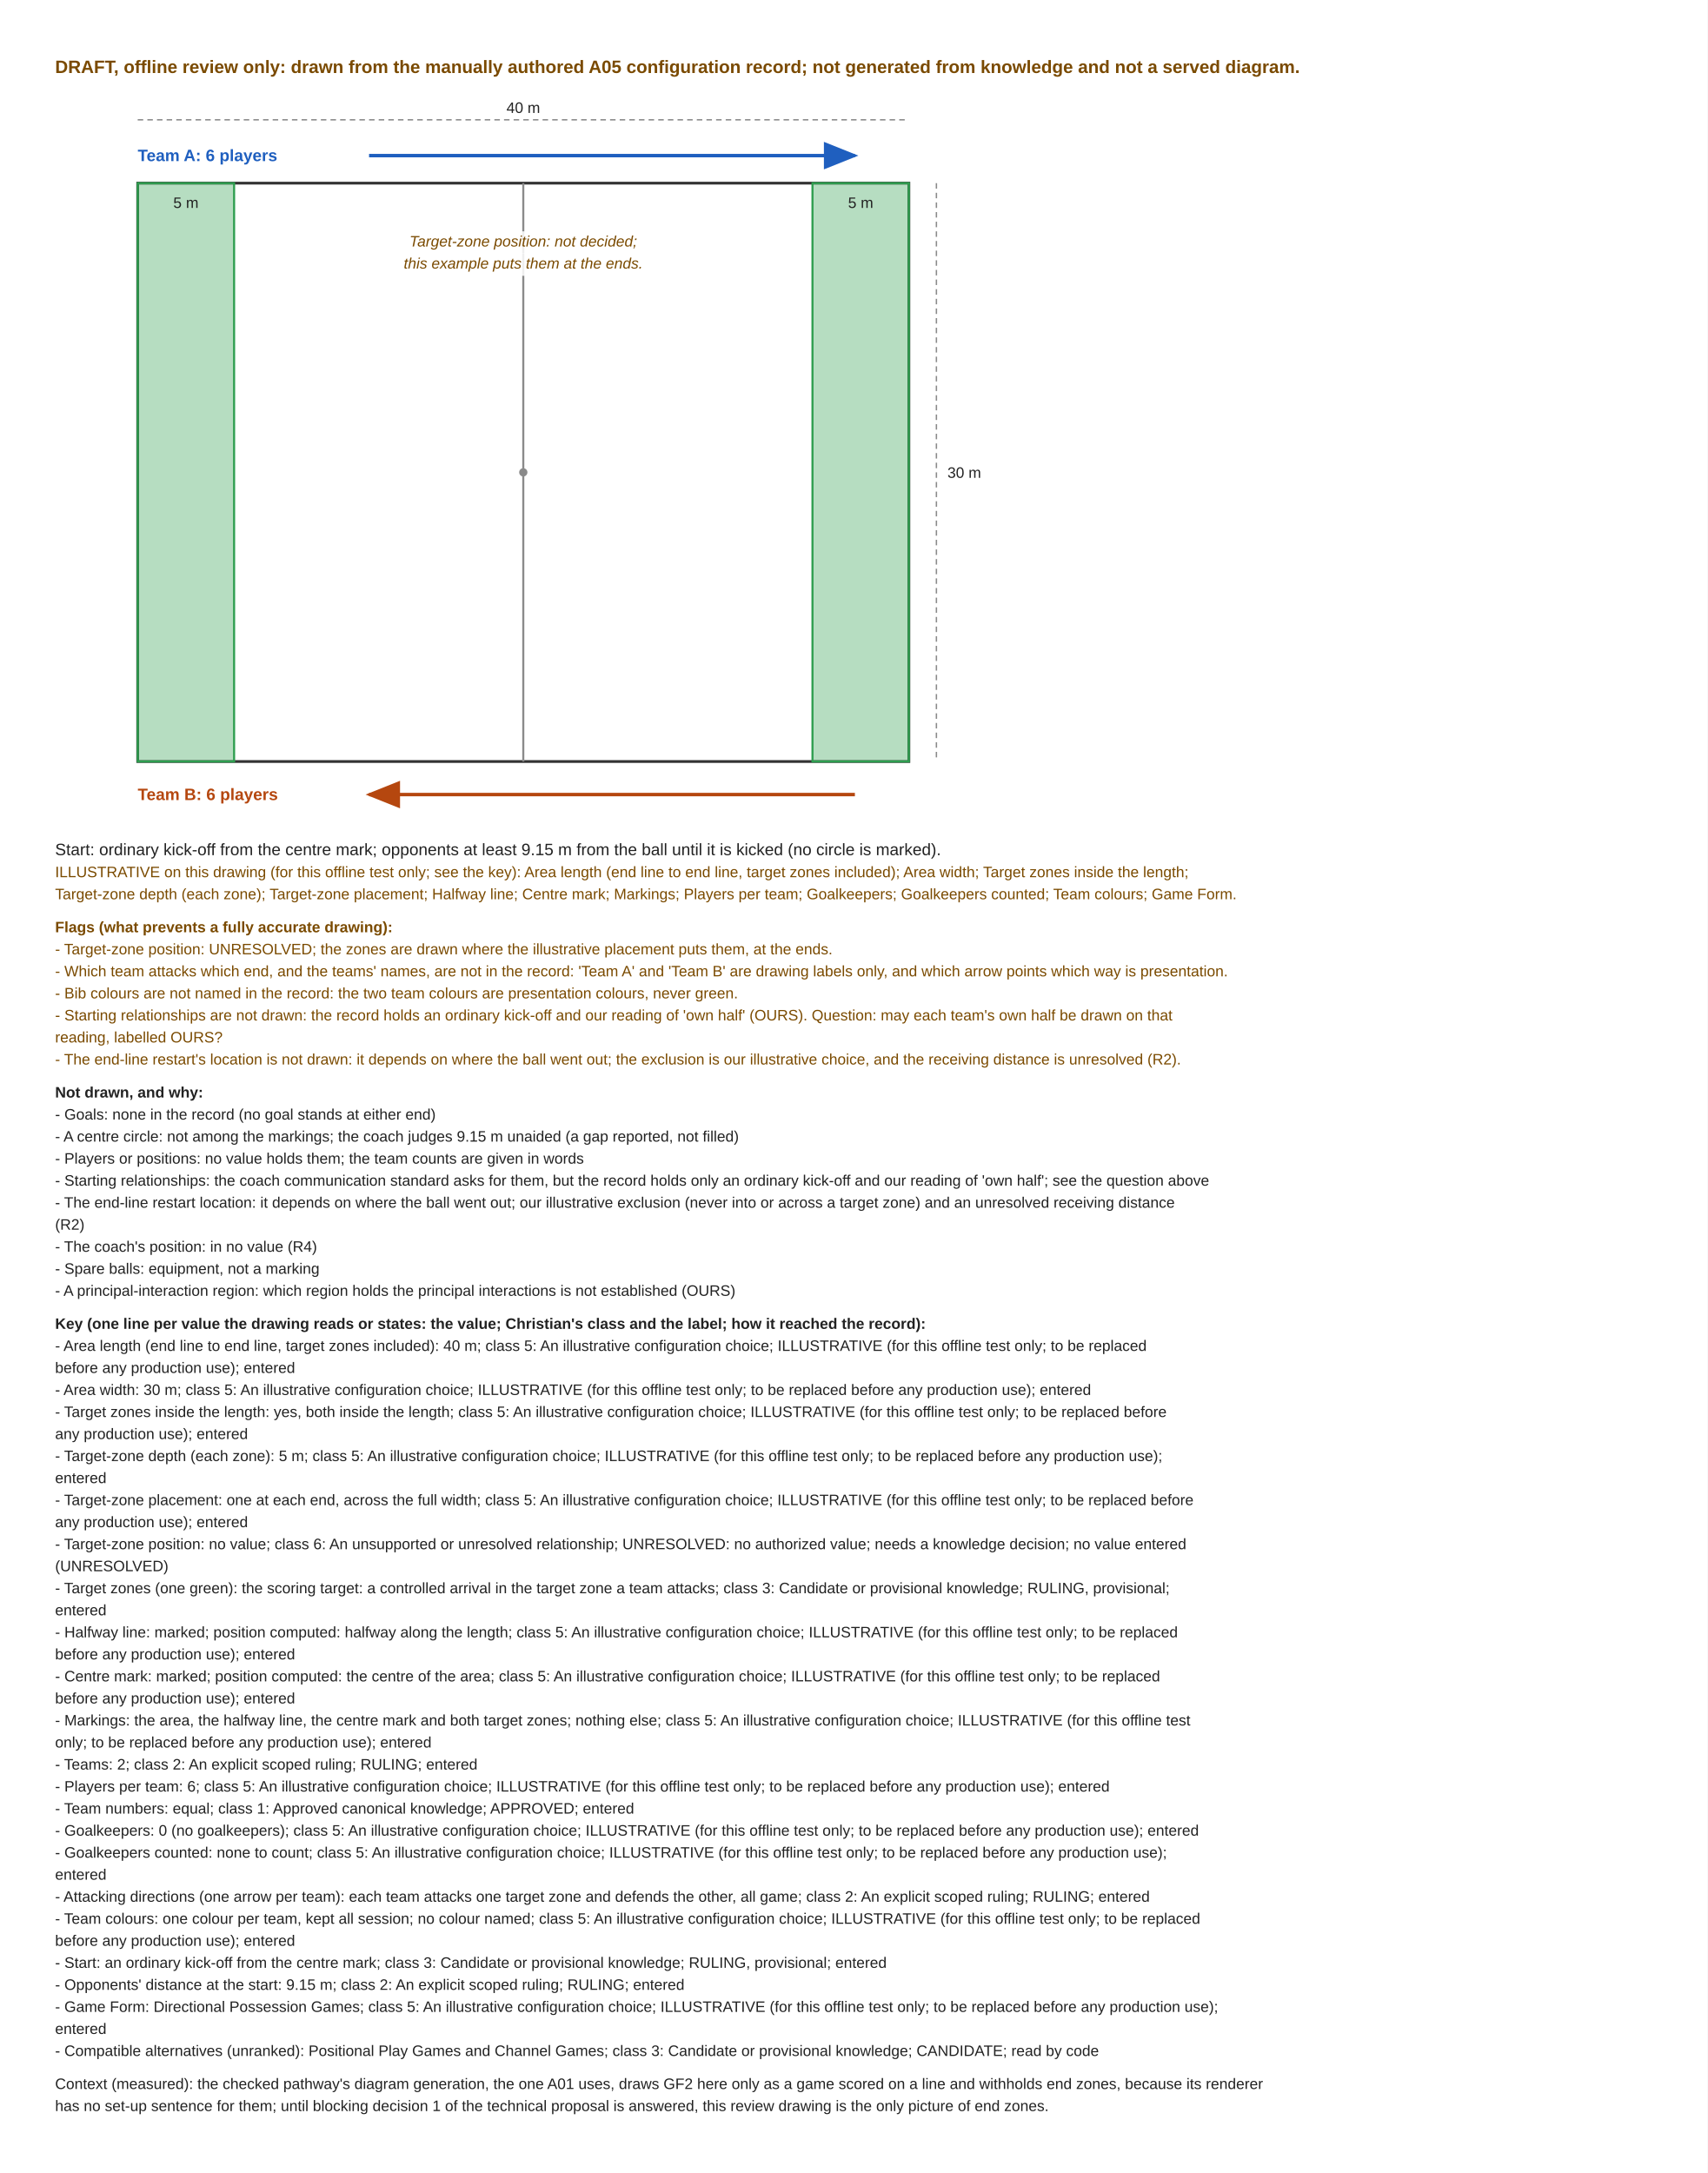
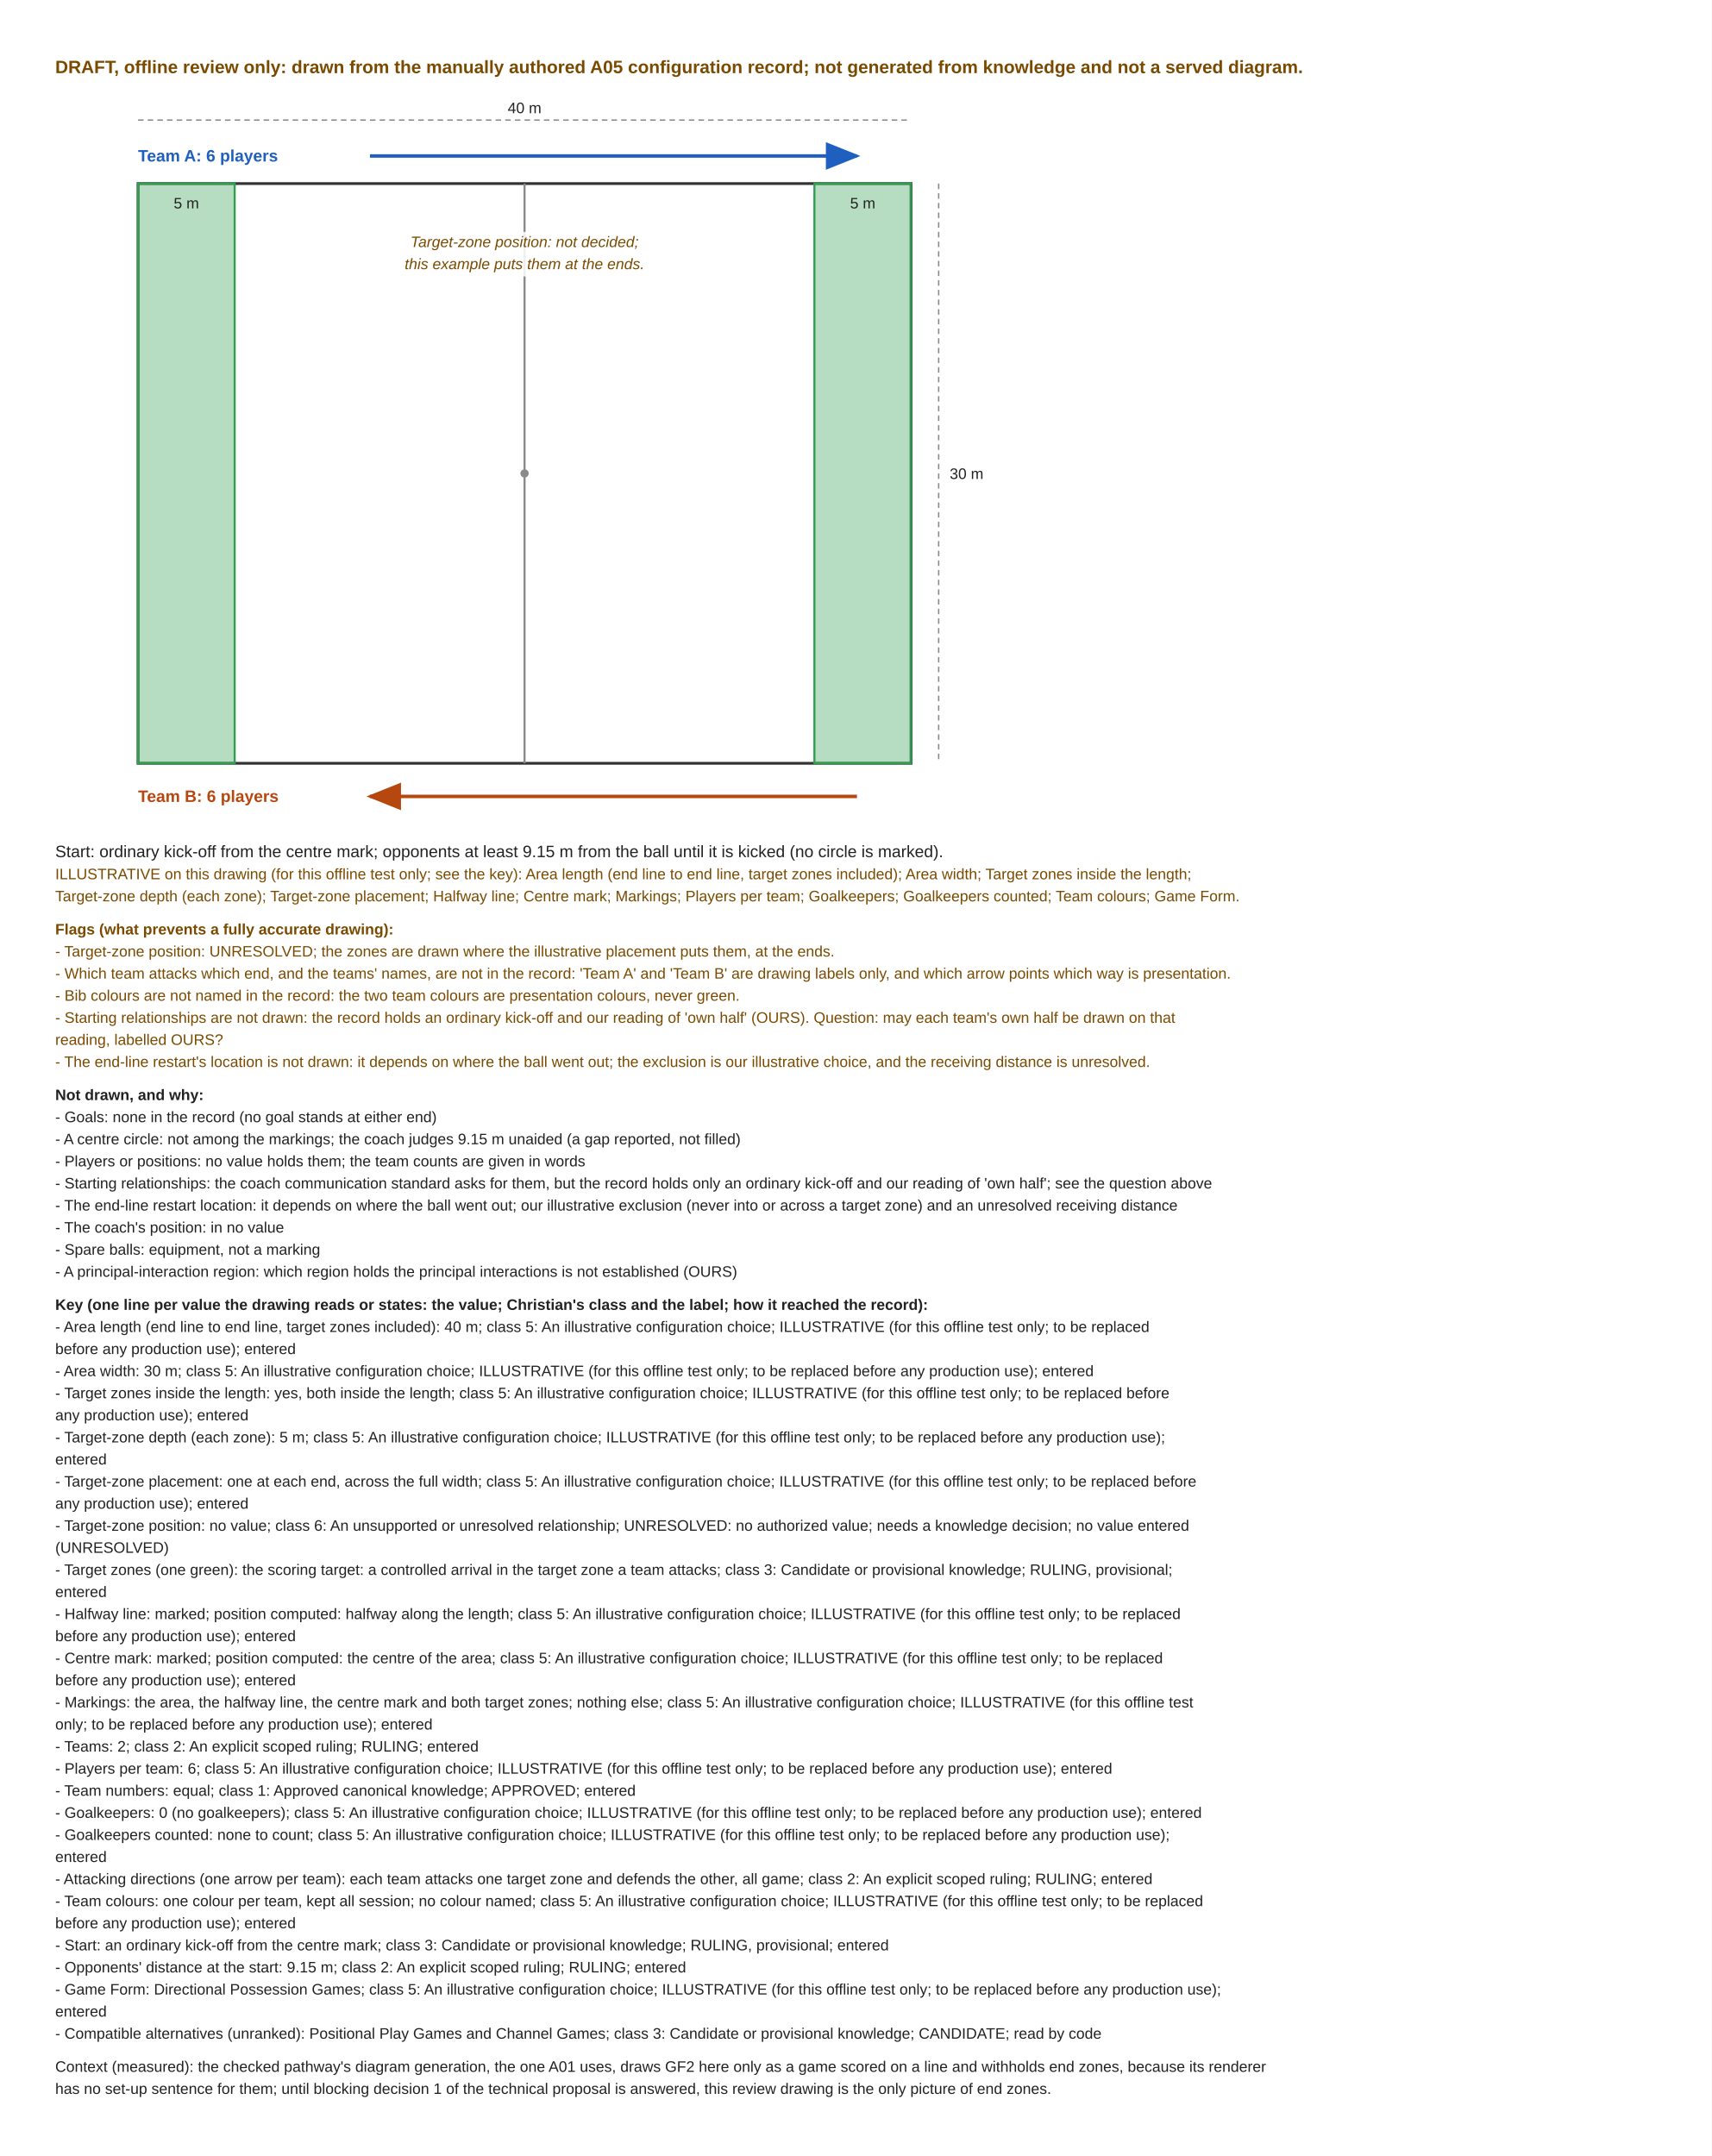
- <svg xmlns="http://www.w3.org/2000/svg" width="1240" height="1578" viewBox="0 0 1240 1578" font-family="Arial, Helvetica, sans-serif">
-   <rect data-element="page" x="0" y="0" width="1240" height="1578" fill="#ffffff" />
+ <svg xmlns="http://www.w3.org/2000/svg" width="1240" height="1562" viewBox="0 0 1240 1562" font-family="Arial, Helvetica, sans-serif">
+   <rect data-element="page" x="0" y="0" width="1240" height="1562" fill="#ffffff" />
  <defs>
    <marker id="head-1" markerWidth="10" markerHeight="8" refX="9" refY="4" orient="auto">
      <path d="M0,0 L10,4 L0,8 Z" fill="#1f5fbf" />
    </marker>
    <marker id="head-2" markerWidth="10" markerHeight="8" refX="9" refY="4" orient="auto">
      <path d="M0,0 L10,4 L0,8 Z" fill="#b5470f" />
    </marker>
  </defs>
  <line data-element="dimension-length" data-reads="area.lengthM" x1="100" y1="87" x2="660" y2="87" stroke="#8a8a8a" stroke-width="1" stroke-dasharray="4 3" />
  <line data-element="arrow-1" data-reads="directions area.lengthM players.perTeam" x1="268" y1="113" x2="620.8" y2="113" stroke="#1f5fbf" stroke-width="2.5" marker-end="url(#head-1)" />
  <rect data-element="area" data-reads="area.lengthM area.widthM" x="100" y="133" width="560" height="420" fill="none" stroke="#333333" stroke-width="2" />
  <rect data-element="zone-1" data-reads="endZones.placement endZones.depthM area.lengthM area.widthM scoring.event area.includesEndZones" x="100" y="133" width="70" height="420" fill="#2e9e4f" fill-opacity="0.35" stroke="#2e9e4f" stroke-width="1.5" />
  <rect data-element="zone-2" data-reads="endZones.placement endZones.depthM area.lengthM area.widthM scoring.event area.includesEndZones" x="590" y="133" width="70" height="420" fill="#2e9e4f" fill-opacity="0.35" stroke="#2e9e4f" stroke-width="1.5" />
  <line data-element="halfway-line" data-reads="area.halfwayLine area.lengthM area.widthM" data-computed="position computed: halfway along the length (OURS)" x1="380" y1="133" x2="380" y2="553" stroke="#8a8a8a" stroke-width="1.5" />
  <circle data-element="centre-mark" data-reads="area.centreMark area.lengthM area.widthM" data-computed="position computed: the centre of the area (OURS)" cx="380" cy="343" r="3" fill="#8a8a8a" />
  <line data-element="dimension-width" data-reads="area.widthM area.lengthM" x1="680" y1="133" x2="680" y2="553" stroke="#8a8a8a" stroke-width="1" stroke-dasharray="4 3" />
  <line data-element="arrow-2" data-reads="directions area.lengthM players.perTeam area.widthM" x1="620.8" y1="577" x2="268" y2="577" stroke="#b5470f" stroke-width="2.5" marker-end="url(#head-2)" />
  <text data-element="banner" data-reads="" x="40" y="53" font-size="13" fill="#7a4a00" text-anchor="start" font-weight="bold">DRAFT, offline review only: drawn from the manually authored A05 configuration record; not generated from knowledge and not a served diagram.</text>
  <text data-element="label-length" data-reads="area.lengthM" x="380" y="82" font-size="11" fill="#222222" text-anchor="middle">40 m</text>
  <text data-element="team-1" data-reads="teams.count players.perTeam teams.equalOutfield" x="100" y="117" font-size="12" fill="#1f5fbf" text-anchor="start" font-weight="bold">Team A: 6 players</text>
  <text data-element="label-depth-1" data-reads="endZones.depthM" x="135" y="151" font-size="11" fill="#222222" text-anchor="middle">5 m</text>
  <text data-element="label-depth-2" data-reads="endZones.depthM" x="625" y="151" font-size="11" fill="#222222" text-anchor="middle">5 m</text>
  <rect data-element="placeholder-0-ground" x="264.8" y="168" width="230.4" height="16.3" fill="#ffffff" fill-opacity="0.85" />
  <text data-element="placeholder-0" data-reads="endZones.positioning endZones.placement" x="380" y="179" font-size="11" fill="#7a4a00" text-anchor="middle" font-style="italic">Target-zone position: not decided;</text>
  <rect data-element="placeholder-1-ground" x="261.5" y="184" width="237" height="16.3" fill="#ffffff" fill-opacity="0.85" />
  <text data-element="placeholder-1" data-reads="endZones.positioning endZones.placement" x="380" y="195" font-size="11" fill="#7a4a00" text-anchor="middle" font-style="italic">this example puts them at the ends.</text>
  <text data-element="label-width" data-reads="area.widthM" x="688" y="347" font-size="11" fill="#222222" text-anchor="start">30 m</text>
  <text data-element="team-2" data-reads="teams.count players.perTeam teams.equalOutfield" x="100" y="581" font-size="12" fill="#b5470f" text-anchor="start" font-weight="bold">Team B: 6 players</text>
  <text data-element="caption" data-reads="start.method start.kickoffDistanceM area.centreMark" x="40" y="621" font-size="12" fill="#222222" text-anchor="start">Start: ordinary kick-off from the centre mark; opponents at least 9.15 m from the ball until it is kicked (no circle is marked).</text>
  <text data-element="caption-illustrative" data-reads="area.lengthM area.widthM area.includesEndZones endZones.depthM endZones.placement area.halfwayLine area.centreMark equipment.markers players.perTeam players.goalkeepers area.goalkeepersCounted equipment.bibs gameForm.illustrativeChoice" x="40" y="637" font-size="11" fill="#7a4a00" text-anchor="start">ILLUSTRATIVE on this drawing (for this offline test only; see the key): Area length (end line to end line, target zones included); Area width; Target zones inside the length;</text>
  <text data-element="caption-illustrative-1" data-reads="area.lengthM area.widthM area.includesEndZones endZones.depthM endZones.placement area.halfwayLine area.centreMark equipment.markers players.perTeam players.goalkeepers area.goalkeepersCounted equipment.bibs gameForm.illustrativeChoice" x="40" y="653" font-size="11" fill="#7a4a00" text-anchor="start">Target-zone depth (each zone); Target-zone placement; Halfway line; Centre mark; Markings; Players per team; Goalkeepers; Goalkeepers counted; Team colours; Game Form.</text>
  <text data-element="flags-title" data-reads="" x="40" y="677" font-size="11" fill="#7a4a00" text-anchor="start" font-weight="bold">Flags (what prevents a fully accurate drawing):</text>
  <text data-element="flag-1" data-reads="" x="40" y="693" font-size="11" fill="#7a4a00" text-anchor="start">- Target-zone position: UNRESOLVED; the zones are drawn where the illustrative placement puts them, at the ends.</text>
  <text data-element="flag-2" data-reads="" x="40" y="709" font-size="11" fill="#7a4a00" text-anchor="start">- Which team attacks which end, and the teams' names, are not in the record: 'Team A' and 'Team B' are drawing labels only, and which arrow points which way is presentation.</text>
  <text data-element="flag-3" data-reads="" x="40" y="725" font-size="11" fill="#7a4a00" text-anchor="start">- Bib colours are not named in the record: the two team colours are presentation colours, never green.</text>
  <text data-element="flag-4" data-reads="" x="40" y="741" font-size="11" fill="#7a4a00" text-anchor="start">- Starting relationships are not drawn: the record holds an ordinary kick-off and our reading of 'own half' (OURS). Question: may each team's own half be drawn on that</text>
  <text data-element="flag-4-1" data-reads="" x="40" y="757" font-size="11" fill="#7a4a00" text-anchor="start">reading, labelled OURS?</text>
-   <text data-element="flag-5" data-reads="" x="40" y="773" font-size="11" fill="#7a4a00" text-anchor="start">- The end-line restart's location is not drawn: it depends on where the ball went out; the exclusion is our illustrative choice, and the receiving distance is unresolved (R2).</text>
+   <text data-element="flag-5" data-reads="" x="40" y="773" font-size="11" fill="#7a4a00" text-anchor="start">- The end-line restart's location is not drawn: it depends on where the ball went out; the exclusion is our illustrative choice, and the receiving distance is unresolved.</text>
  <text data-element="not-drawn-title" data-reads="" x="40" y="797" font-size="11" fill="#222222" text-anchor="start" font-weight="bold">Not drawn, and why:</text>
  <text data-element="not-drawn-1" data-reads="" x="40" y="813" font-size="11" fill="#222222" text-anchor="start">- Goals: none in the record (no goal stands at either end)</text>
  <text data-element="not-drawn-2" data-reads="" x="40" y="829" font-size="11" fill="#222222" text-anchor="start">- A centre circle: not among the markings; the coach judges 9.15 m unaided (a gap reported, not filled)</text>
  <text data-element="not-drawn-3" data-reads="" x="40" y="845" font-size="11" fill="#222222" text-anchor="start">- Players or positions: no value holds them; the team counts are given in words</text>
  <text data-element="not-drawn-4" data-reads="" x="40" y="861" font-size="11" fill="#222222" text-anchor="start">- Starting relationships: the coach communication standard asks for them, but the record holds only an ordinary kick-off and our reading of 'own half'; see the question above</text>
  <text data-element="not-drawn-5" data-reads="" x="40" y="877" font-size="11" fill="#222222" text-anchor="start">- The end-line restart location: it depends on where the ball went out; our illustrative exclusion (never into or across a target zone) and an unresolved receiving distance</text>
-   <text data-element="not-drawn-5-1" data-reads="" x="40" y="893" font-size="11" fill="#222222" text-anchor="start">(R2)</text>
-   <text data-element="not-drawn-6" data-reads="" x="40" y="909" font-size="11" fill="#222222" text-anchor="start">- The coach's position: in no value (R4)</text>
-   <text data-element="not-drawn-7" data-reads="" x="40" y="925" font-size="11" fill="#222222" text-anchor="start">- Spare balls: equipment, not a marking</text>
-   <text data-element="not-drawn-8" data-reads="" x="40" y="941" font-size="11" fill="#222222" text-anchor="start">- A principal-interaction region: which region holds the principal interactions is not established (OURS)</text>
-   <text data-element="key-title" data-reads="" x="40" y="965" font-size="11" fill="#222222" text-anchor="start" font-weight="bold">Key (one line per value the drawing reads or states: the value; Christian's class and the label; how it reached the record):</text>
-   <text data-element="key-1" data-reads="area.lengthM" x="40" y="981" font-size="11" fill="#222222" text-anchor="start">- Area length (end line to end line, target zones included): 40 m; class 5: An illustrative configuration choice; ILLUSTRATIVE (for this offline test only; to be replaced</text>
-   <text data-element="key-1-1" data-reads="area.lengthM" x="40" y="997" font-size="11" fill="#222222" text-anchor="start">before any production use); entered</text>
-   <text data-element="key-2" data-reads="area.widthM" x="40" y="1013" font-size="11" fill="#222222" text-anchor="start">- Area width: 30 m; class 5: An illustrative configuration choice; ILLUSTRATIVE (for this offline test only; to be replaced before any production use); entered</text>
-   <text data-element="key-3" data-reads="area.includesEndZones" x="40" y="1029" font-size="11" fill="#222222" text-anchor="start">- Target zones inside the length: yes, both inside the length; class 5: An illustrative configuration choice; ILLUSTRATIVE (for this offline test only; to be replaced before</text>
-   <text data-element="key-3-1" data-reads="area.includesEndZones" x="40" y="1045" font-size="11" fill="#222222" text-anchor="start">any production use); entered</text>
-   <text data-element="key-4" data-reads="endZones.depthM" x="40" y="1061" font-size="11" fill="#222222" text-anchor="start">- Target-zone depth (each zone): 5 m; class 5: An illustrative configuration choice; ILLUSTRATIVE (for this offline test only; to be replaced before any production use);</text>
-   <text data-element="key-4-1" data-reads="endZones.depthM" x="40" y="1077" font-size="11" fill="#222222" text-anchor="start">entered</text>
-   <text data-element="key-5" data-reads="endZones.placement" x="40" y="1093" font-size="11" fill="#222222" text-anchor="start">- Target-zone placement: one at each end, across the full width; class 5: An illustrative configuration choice; ILLUSTRATIVE (for this offline test only; to be replaced before</text>
-   <text data-element="key-5-1" data-reads="endZones.placement" x="40" y="1109" font-size="11" fill="#222222" text-anchor="start">any production use); entered</text>
-   <text data-element="key-6" data-reads="endZones.positioning" x="40" y="1125" font-size="11" fill="#222222" text-anchor="start">- Target-zone position: no value; class 6: An unsupported or unresolved relationship; UNRESOLVED: no authorized value; needs a knowledge decision; no value entered</text>
-   <text data-element="key-6-1" data-reads="endZones.positioning" x="40" y="1141" font-size="11" fill="#222222" text-anchor="start">(UNRESOLVED)</text>
-   <text data-element="key-7" data-reads="scoring.event" x="40" y="1157" font-size="11" fill="#222222" text-anchor="start">- Target zones (one green): the scoring target: a controlled arrival in the target zone a team attacks; class 3: Candidate or provisional knowledge; RULING, provisional;</text>
-   <text data-element="key-7-1" data-reads="scoring.event" x="40" y="1173" font-size="11" fill="#222222" text-anchor="start">entered</text>
-   <text data-element="key-8" data-reads="area.halfwayLine" x="40" y="1189" font-size="11" fill="#222222" text-anchor="start">- Halfway line: marked; position computed: halfway along the length; class 5: An illustrative configuration choice; ILLUSTRATIVE (for this offline test only; to be replaced</text>
-   <text data-element="key-8-1" data-reads="area.halfwayLine" x="40" y="1205" font-size="11" fill="#222222" text-anchor="start">before any production use); entered</text>
-   <text data-element="key-9" data-reads="area.centreMark" x="40" y="1221" font-size="11" fill="#222222" text-anchor="start">- Centre mark: marked; position computed: the centre of the area; class 5: An illustrative configuration choice; ILLUSTRATIVE (for this offline test only; to be replaced</text>
-   <text data-element="key-9-1" data-reads="area.centreMark" x="40" y="1237" font-size="11" fill="#222222" text-anchor="start">before any production use); entered</text>
-   <text data-element="key-10" data-reads="equipment.markers" x="40" y="1253" font-size="11" fill="#222222" text-anchor="start">- Markings: the area, the halfway line, the centre mark and both target zones; nothing else; class 5: An illustrative configuration choice; ILLUSTRATIVE (for this offline test</text>
-   <text data-element="key-10-1" data-reads="equipment.markers" x="40" y="1269" font-size="11" fill="#222222" text-anchor="start">only; to be replaced before any production use); entered</text>
-   <text data-element="key-11" data-reads="teams.count" x="40" y="1285" font-size="11" fill="#222222" text-anchor="start">- Teams: 2; class 2: An explicit scoped ruling; RULING; entered</text>
-   <text data-element="key-12" data-reads="players.perTeam" x="40" y="1301" font-size="11" fill="#222222" text-anchor="start">- Players per team: 6; class 5: An illustrative configuration choice; ILLUSTRATIVE (for this offline test only; to be replaced before any production use); entered</text>
-   <text data-element="key-13" data-reads="teams.equalOutfield" x="40" y="1317" font-size="11" fill="#222222" text-anchor="start">- Team numbers: equal; class 1: Approved canonical knowledge; APPROVED; entered</text>
-   <text data-element="key-14" data-reads="players.goalkeepers" x="40" y="1333" font-size="11" fill="#222222" text-anchor="start">- Goalkeepers: 0 (no goalkeepers); class 5: An illustrative configuration choice; ILLUSTRATIVE (for this offline test only; to be replaced before any production use); entered</text>
-   <text data-element="key-15" data-reads="area.goalkeepersCounted" x="40" y="1349" font-size="11" fill="#222222" text-anchor="start">- Goalkeepers counted: none to count; class 5: An illustrative configuration choice; ILLUSTRATIVE (for this offline test only; to be replaced before any production use);</text>
-   <text data-element="key-15-1" data-reads="area.goalkeepersCounted" x="40" y="1365" font-size="11" fill="#222222" text-anchor="start">entered</text>
-   <text data-element="key-16" data-reads="directions" x="40" y="1381" font-size="11" fill="#222222" text-anchor="start">- Attacking directions (one arrow per team): each team attacks one target zone and defends the other, all game; class 2: An explicit scoped ruling; RULING; entered</text>
-   <text data-element="key-17" data-reads="equipment.bibs" x="40" y="1397" font-size="11" fill="#222222" text-anchor="start">- Team colours: one colour per team, kept all session; no colour named; class 5: An illustrative configuration choice; ILLUSTRATIVE (for this offline test only; to be replaced</text>
-   <text data-element="key-17-1" data-reads="equipment.bibs" x="40" y="1413" font-size="11" fill="#222222" text-anchor="start">before any production use); entered</text>
-   <text data-element="key-18" data-reads="start.method" x="40" y="1429" font-size="11" fill="#222222" text-anchor="start">- Start: an ordinary kick-off from the centre mark; class 3: Candidate or provisional knowledge; RULING, provisional; entered</text>
-   <text data-element="key-19" data-reads="start.kickoffDistanceM" x="40" y="1445" font-size="11" fill="#222222" text-anchor="start">- Opponents' distance at the start: 9.15 m; class 2: An explicit scoped ruling; RULING; entered</text>
-   <text data-element="key-20" data-reads="gameForm.illustrativeChoice" x="40" y="1461" font-size="11" fill="#222222" text-anchor="start">- Game Form: Directional Possession Games; class 5: An illustrative configuration choice; ILLUSTRATIVE (for this offline test only; to be replaced before any production use);</text>
-   <text data-element="key-20-1" data-reads="gameForm.illustrativeChoice" x="40" y="1477" font-size="11" fill="#222222" text-anchor="start">entered</text>
-   <text data-element="key-21" data-reads="gameForm.alternatives" x="40" y="1493" font-size="11" fill="#222222" text-anchor="start">- Compatible alternatives (unranked): Positional Play Games and Channel Games; class 3: Candidate or provisional knowledge; CANDIDATE; read by code</text>
-   <text data-element="context" data-reads="" x="40" y="1517" font-size="11" fill="#222222" text-anchor="start">Context (measured): the checked pathway's diagram generation, the one A01 uses, draws GF2 here only as a game scored on a line and withholds end zones, because its renderer</text>
-   <text data-element="context-1" data-reads="" x="40" y="1533" font-size="11" fill="#222222" text-anchor="start">has no set-up sentence for them; until blocking decision 1 of the technical proposal is answered, this review drawing is the only picture of end zones.</text>
+   <text data-element="not-drawn-6" data-reads="" x="40" y="893" font-size="11" fill="#222222" text-anchor="start">- The coach's position: in no value</text>
+   <text data-element="not-drawn-7" data-reads="" x="40" y="909" font-size="11" fill="#222222" text-anchor="start">- Spare balls: equipment, not a marking</text>
+   <text data-element="not-drawn-8" data-reads="" x="40" y="925" font-size="11" fill="#222222" text-anchor="start">- A principal-interaction region: which region holds the principal interactions is not established (OURS)</text>
+   <text data-element="key-title" data-reads="" x="40" y="949" font-size="11" fill="#222222" text-anchor="start" font-weight="bold">Key (one line per value the drawing reads or states: the value; Christian's class and the label; how it reached the record):</text>
+   <text data-element="key-1" data-reads="area.lengthM" x="40" y="965" font-size="11" fill="#222222" text-anchor="start">- Area length (end line to end line, target zones included): 40 m; class 5: An illustrative configuration choice; ILLUSTRATIVE (for this offline test only; to be replaced</text>
+   <text data-element="key-1-1" data-reads="area.lengthM" x="40" y="981" font-size="11" fill="#222222" text-anchor="start">before any production use); entered</text>
+   <text data-element="key-2" data-reads="area.widthM" x="40" y="997" font-size="11" fill="#222222" text-anchor="start">- Area width: 30 m; class 5: An illustrative configuration choice; ILLUSTRATIVE (for this offline test only; to be replaced before any production use); entered</text>
+   <text data-element="key-3" data-reads="area.includesEndZones" x="40" y="1013" font-size="11" fill="#222222" text-anchor="start">- Target zones inside the length: yes, both inside the length; class 5: An illustrative configuration choice; ILLUSTRATIVE (for this offline test only; to be replaced before</text>
+   <text data-element="key-3-1" data-reads="area.includesEndZones" x="40" y="1029" font-size="11" fill="#222222" text-anchor="start">any production use); entered</text>
+   <text data-element="key-4" data-reads="endZones.depthM" x="40" y="1045" font-size="11" fill="#222222" text-anchor="start">- Target-zone depth (each zone): 5 m; class 5: An illustrative configuration choice; ILLUSTRATIVE (for this offline test only; to be replaced before any production use);</text>
+   <text data-element="key-4-1" data-reads="endZones.depthM" x="40" y="1061" font-size="11" fill="#222222" text-anchor="start">entered</text>
+   <text data-element="key-5" data-reads="endZones.placement" x="40" y="1077" font-size="11" fill="#222222" text-anchor="start">- Target-zone placement: one at each end, across the full width; class 5: An illustrative configuration choice; ILLUSTRATIVE (for this offline test only; to be replaced before</text>
+   <text data-element="key-5-1" data-reads="endZones.placement" x="40" y="1093" font-size="11" fill="#222222" text-anchor="start">any production use); entered</text>
+   <text data-element="key-6" data-reads="endZones.positioning" x="40" y="1109" font-size="11" fill="#222222" text-anchor="start">- Target-zone position: no value; class 6: An unsupported or unresolved relationship; UNRESOLVED: no authorized value; needs a knowledge decision; no value entered</text>
+   <text data-element="key-6-1" data-reads="endZones.positioning" x="40" y="1125" font-size="11" fill="#222222" text-anchor="start">(UNRESOLVED)</text>
+   <text data-element="key-7" data-reads="scoring.event" x="40" y="1141" font-size="11" fill="#222222" text-anchor="start">- Target zones (one green): the scoring target: a controlled arrival in the target zone a team attacks; class 3: Candidate or provisional knowledge; RULING, provisional;</text>
+   <text data-element="key-7-1" data-reads="scoring.event" x="40" y="1157" font-size="11" fill="#222222" text-anchor="start">entered</text>
+   <text data-element="key-8" data-reads="area.halfwayLine" x="40" y="1173" font-size="11" fill="#222222" text-anchor="start">- Halfway line: marked; position computed: halfway along the length; class 5: An illustrative configuration choice; ILLUSTRATIVE (for this offline test only; to be replaced</text>
+   <text data-element="key-8-1" data-reads="area.halfwayLine" x="40" y="1189" font-size="11" fill="#222222" text-anchor="start">before any production use); entered</text>
+   <text data-element="key-9" data-reads="area.centreMark" x="40" y="1205" font-size="11" fill="#222222" text-anchor="start">- Centre mark: marked; position computed: the centre of the area; class 5: An illustrative configuration choice; ILLUSTRATIVE (for this offline test only; to be replaced</text>
+   <text data-element="key-9-1" data-reads="area.centreMark" x="40" y="1221" font-size="11" fill="#222222" text-anchor="start">before any production use); entered</text>
+   <text data-element="key-10" data-reads="equipment.markers" x="40" y="1237" font-size="11" fill="#222222" text-anchor="start">- Markings: the area, the halfway line, the centre mark and both target zones; nothing else; class 5: An illustrative configuration choice; ILLUSTRATIVE (for this offline test</text>
+   <text data-element="key-10-1" data-reads="equipment.markers" x="40" y="1253" font-size="11" fill="#222222" text-anchor="start">only; to be replaced before any production use); entered</text>
+   <text data-element="key-11" data-reads="teams.count" x="40" y="1269" font-size="11" fill="#222222" text-anchor="start">- Teams: 2; class 2: An explicit scoped ruling; RULING; entered</text>
+   <text data-element="key-12" data-reads="players.perTeam" x="40" y="1285" font-size="11" fill="#222222" text-anchor="start">- Players per team: 6; class 5: An illustrative configuration choice; ILLUSTRATIVE (for this offline test only; to be replaced before any production use); entered</text>
+   <text data-element="key-13" data-reads="teams.equalOutfield" x="40" y="1301" font-size="11" fill="#222222" text-anchor="start">- Team numbers: equal; class 1: Approved canonical knowledge; APPROVED; entered</text>
+   <text data-element="key-14" data-reads="players.goalkeepers" x="40" y="1317" font-size="11" fill="#222222" text-anchor="start">- Goalkeepers: 0 (no goalkeepers); class 5: An illustrative configuration choice; ILLUSTRATIVE (for this offline test only; to be replaced before any production use); entered</text>
+   <text data-element="key-15" data-reads="area.goalkeepersCounted" x="40" y="1333" font-size="11" fill="#222222" text-anchor="start">- Goalkeepers counted: none to count; class 5: An illustrative configuration choice; ILLUSTRATIVE (for this offline test only; to be replaced before any production use);</text>
+   <text data-element="key-15-1" data-reads="area.goalkeepersCounted" x="40" y="1349" font-size="11" fill="#222222" text-anchor="start">entered</text>
+   <text data-element="key-16" data-reads="directions" x="40" y="1365" font-size="11" fill="#222222" text-anchor="start">- Attacking directions (one arrow per team): each team attacks one target zone and defends the other, all game; class 2: An explicit scoped ruling; RULING; entered</text>
+   <text data-element="key-17" data-reads="equipment.bibs" x="40" y="1381" font-size="11" fill="#222222" text-anchor="start">- Team colours: one colour per team, kept all session; no colour named; class 5: An illustrative configuration choice; ILLUSTRATIVE (for this offline test only; to be replaced</text>
+   <text data-element="key-17-1" data-reads="equipment.bibs" x="40" y="1397" font-size="11" fill="#222222" text-anchor="start">before any production use); entered</text>
+   <text data-element="key-18" data-reads="start.method" x="40" y="1413" font-size="11" fill="#222222" text-anchor="start">- Start: an ordinary kick-off from the centre mark; class 3: Candidate or provisional knowledge; RULING, provisional; entered</text>
+   <text data-element="key-19" data-reads="start.kickoffDistanceM" x="40" y="1429" font-size="11" fill="#222222" text-anchor="start">- Opponents' distance at the start: 9.15 m; class 2: An explicit scoped ruling; RULING; entered</text>
+   <text data-element="key-20" data-reads="gameForm.illustrativeChoice" x="40" y="1445" font-size="11" fill="#222222" text-anchor="start">- Game Form: Directional Possession Games; class 5: An illustrative configuration choice; ILLUSTRATIVE (for this offline test only; to be replaced before any production use);</text>
+   <text data-element="key-20-1" data-reads="gameForm.illustrativeChoice" x="40" y="1461" font-size="11" fill="#222222" text-anchor="start">entered</text>
+   <text data-element="key-21" data-reads="gameForm.alternatives" x="40" y="1477" font-size="11" fill="#222222" text-anchor="start">- Compatible alternatives (unranked): Positional Play Games and Channel Games; class 3: Candidate or provisional knowledge; CANDIDATE; read by code</text>
+   <text data-element="context" data-reads="" x="40" y="1501" font-size="11" fill="#222222" text-anchor="start">Context (measured): the checked pathway's diagram generation, the one A01 uses, draws GF2 here only as a game scored on a line and withholds end zones, because its renderer</text>
+   <text data-element="context-1" data-reads="" x="40" y="1517" font-size="11" fill="#222222" text-anchor="start">has no set-up sentence for them; until blocking decision 1 of the technical proposal is answered, this review drawing is the only picture of end zones.</text>
</svg>
